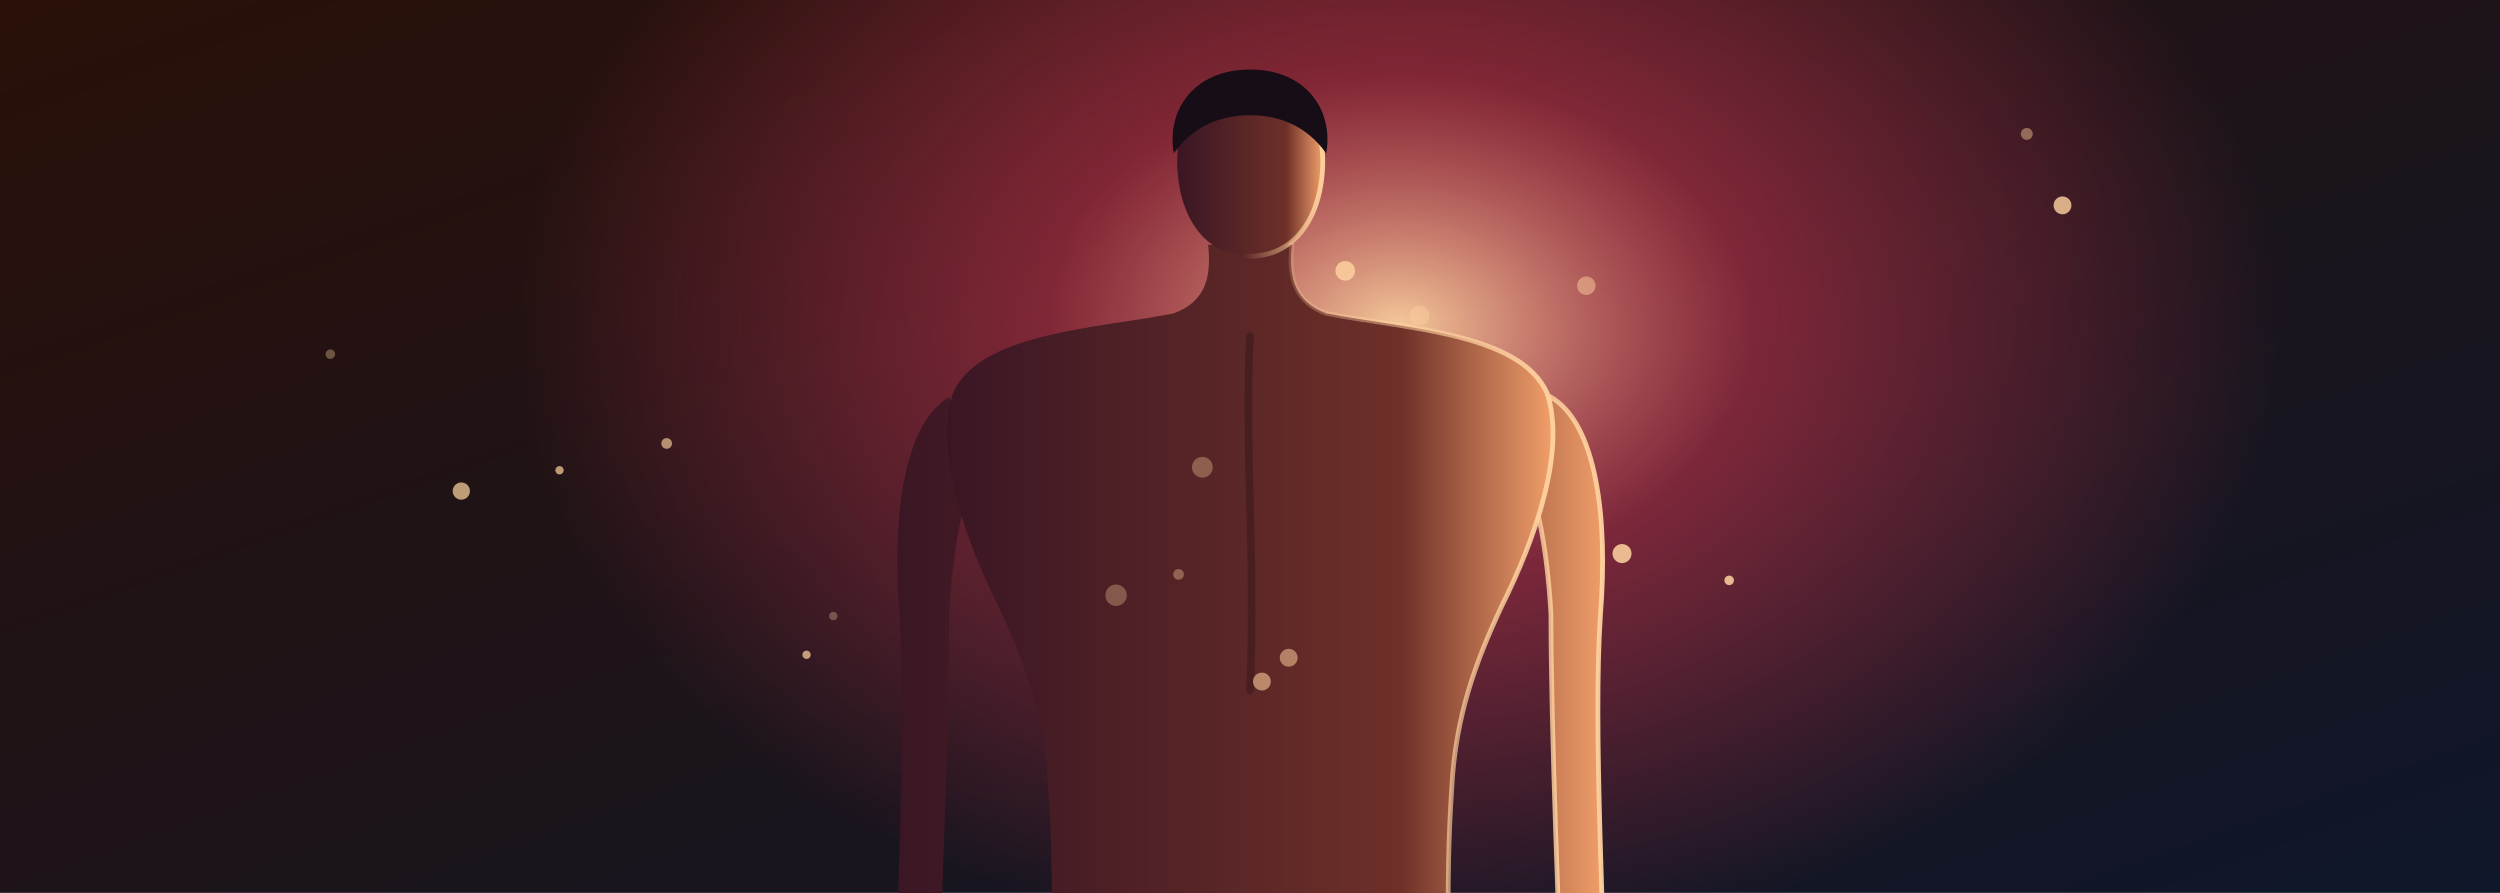
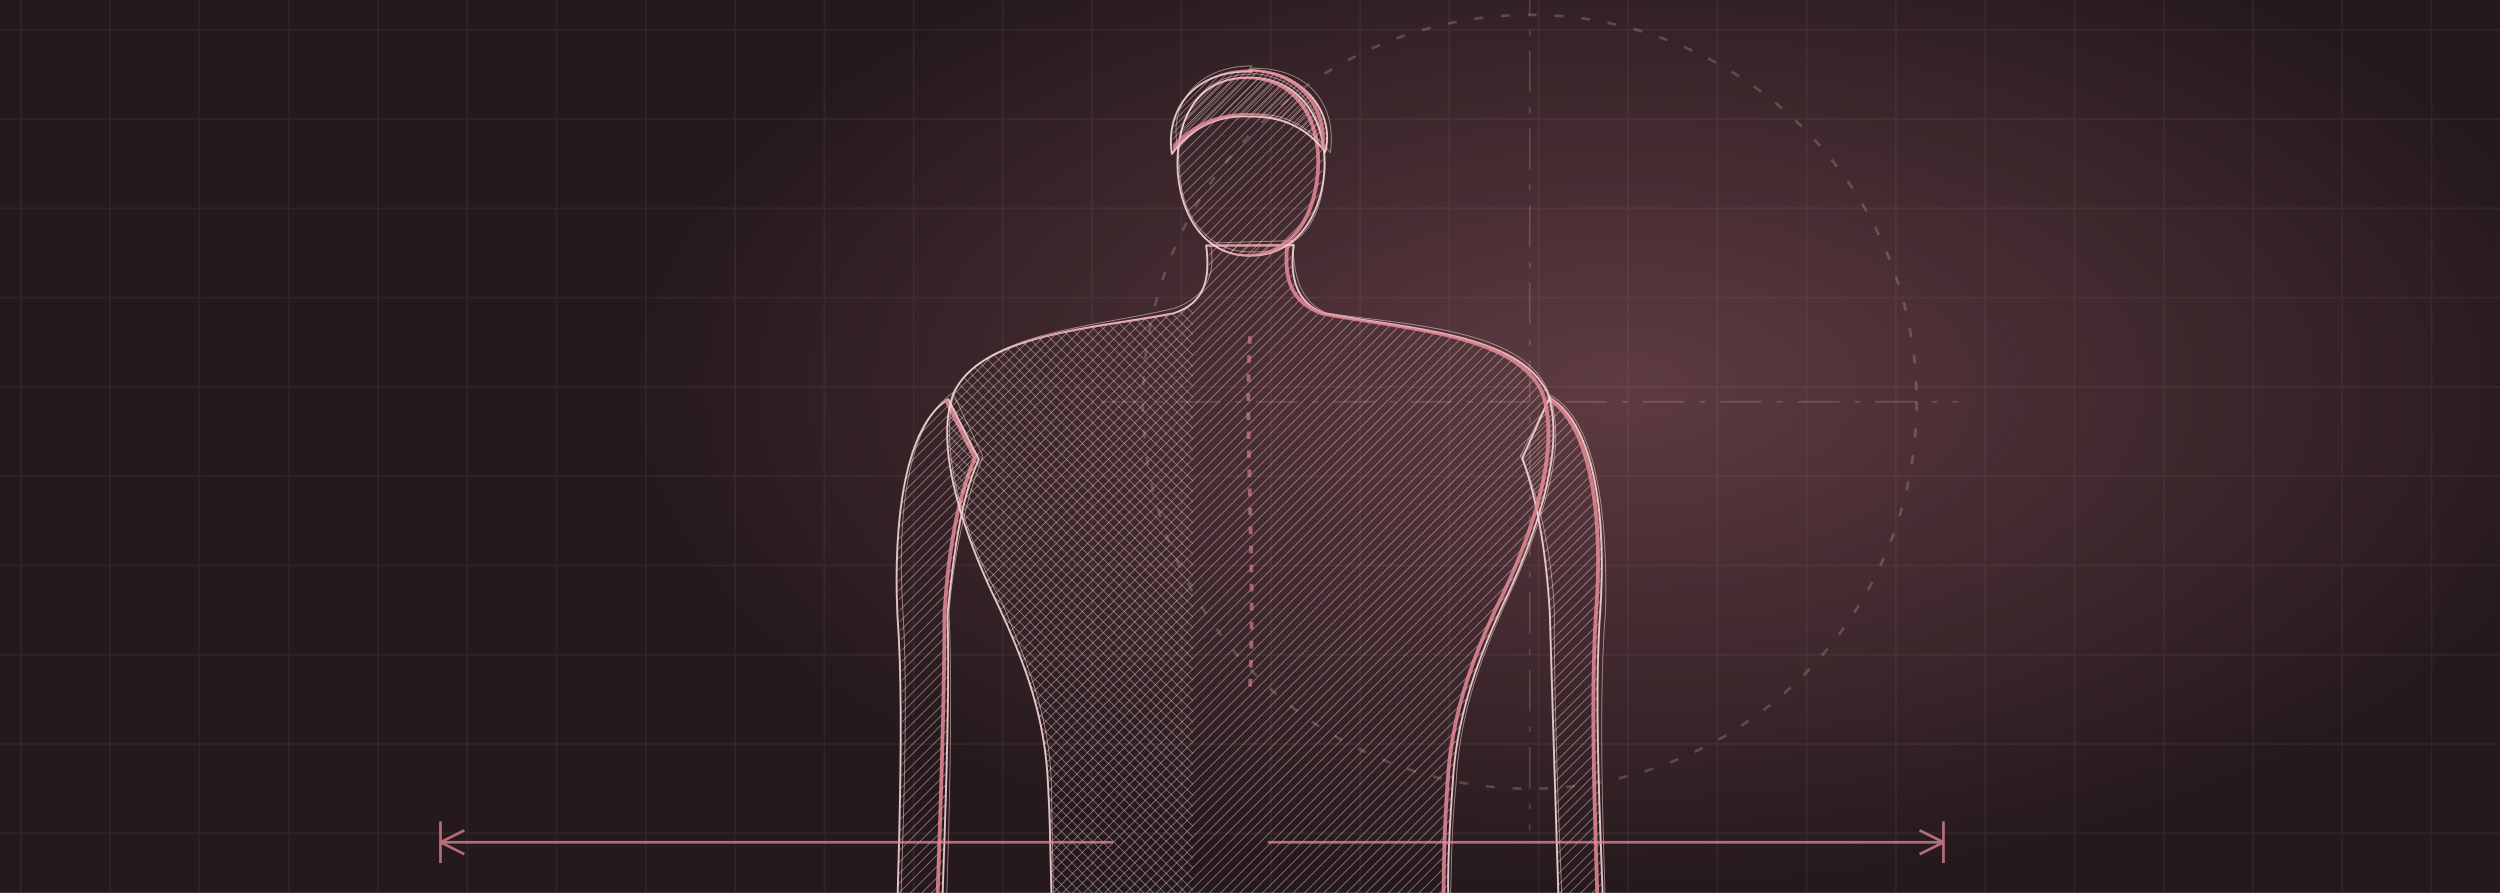
<svg xmlns="http://www.w3.org/2000/svg" viewBox="0 0 840 300" width="840" height="300">
  <defs>
-     <linearGradient id="bg" x1="0" y1="0" x2="1" y2="1">
-       <stop offset="0" stop-color="#2A1008" />
-       <stop offset="1" stop-color="#0F172A" />
-     </linearGradient>
-     <radialGradient id="light" cx="0.5" cy="0.5" r="0.5">
-       <stop offset="0" stop-color="#FFD3A0" stop-opacity="0.95" />
-       <stop offset="0.4" stop-color="#F43F5E" stop-opacity="0.45" />
-       <stop offset="1" stop-color="#F43F5E" stop-opacity="0" />
+     <clipPath id="c1">
+       <path d="M-158 46 C-182 60 -188 110 -184 160 C-180 220 -186 320 -188 420 L-166 420 C-162 320 -158 220 -158 160 C-156 124 -150 96 -142 78 Z M158 46 C182 60 188 110 184 160 C180 220 186 320 188 420 L166 420 C162 320 158 220 158 160 C156 124 150 96 142 78 Z" />
+     </clipPath>
+     <clipPath id="c2">
+       <path d="M-22 -34 C-20 -16 -24 -4 -40 2 C-80 10 -142 12 -156 44 C-166 74 -150 120 -132 156 C-118 186 -108 214 -106 250 C-104 280 -104 300 -104 330 L104 330 C104 300 104 280 106 250 C108 214 118 186 132 156 C150 120 166 74 156 44 C142 12 80 10 40 2 C24 -4 20 -16 22 -34 Z" />
+     </clipPath>
+     <clipPath id="c3">
+       <rect x="-220" y="-90" width="190" height="475" />
+     </clipPath>
+     <clipPath id="c4">
+       <path d="M0 -122 C28 -122 40 -98 38 -72 C36 -46 22 -28 0 -28 C-22 -28 -36 -46 -38 -72 C-40 -98 -28 -122 0 -122 Z" />
+     </clipPath>
+     <clipPath id="c5">
+       <path d="M0 -126 C30 -126 44 -104 40 -82 C30 -96 16 -102 0 -102 C-16 -102 -30 -96 -40 -82 C-44 -104 -30 -126 0 -126 Z" />
+     </clipPath>
+     <radialGradient id="gl" cx="0.5" cy="0.5" r="0.5">
+       <stop offset="0" stop-color="#E58A98" stop-opacity="0.30" />
+       <stop offset="1" stop-color="#E58A98" stop-opacity="0" />
    </radialGradient>
-     <linearGradient id="skinR" x1="0" y1="0" x2="1" y2="0">
-       <stop offset="0" stop-color="#3A1624" />
-       <stop offset="0.75" stop-color="#6E3028" />
-       <stop offset="1" stop-color="#F2A06A" />
-     </linearGradient>
-     <linearGradient id="skinT" x1="0" y1="1" x2="0" y2="0">
-       <stop offset="0" stop-color="#3A1624" />
-       <stop offset="0.7" stop-color="#6E3028" />
-       <stop offset="1" stop-color="#F2A06A" />
-     </linearGradient>
-     <linearGradient id="rimR" x1="0" y1="0" x2="1" y2="0">
-       <stop offset="0.45" stop-color="#FFD3A0" stop-opacity="0" />
-       <stop offset="1" stop-color="#FFD3A0" stop-opacity="0.95" />
-     </linearGradient>
-     <linearGradient id="rimT" x1="0" y1="1" x2="0" y2="0">
-       <stop offset="0.5" stop-color="#FFD3A0" stop-opacity="0" />
-       <stop offset="1" stop-color="#FFD3A0" stop-opacity="0.95" />
-     </linearGradient>
  </defs>
-   <rect width="840" height="300" fill="url(#bg)" />
-   <ellipse cx="470" cy="110" rx="300" ry="210" fill="url(#light)" />
+   <rect width="840" height="300" fill="#25191D" />
+   <path d="M7 0V300M37 0V300M67 0V300M97 0V300M127 0V300M157 0V300M187 0V300M217 0V300M247 0V300M277 0V300M307 0V300M337 0V300M367 0V300M397 0V300M427 0V300M457 0V300M487 0V300M517 0V300M547 0V300M577 0V300M607 0V300M637 0V300M667 0V300M697 0V300M727 0V300M757 0V300M787 0V300M817 0V300M0 10H840M0 40H840M0 70H840M0 100H840M0 130H840M0 160H840M0 190H840M0 220H840M0 250H840M0 280H840" stroke="#F4D3D0" stroke-opacity="0.06" stroke-width="0.6" fill="none" />
+   <ellipse cx="544" cy="130" rx="330" ry="170" fill="url(#gl)" />
+   <circle cx="514" cy="135" r="130" fill="none" stroke="#F4D3D0" stroke-opacity="0.22" stroke-width="0.9" stroke-dasharray="3 6" />
+   <path d="M370 135H658M514 -9V279" stroke="#F4D3D0" stroke-opacity="0.176" stroke-width="0.6" stroke-dasharray="14 5 2 5" fill="none" />
  <g transform="translate(420 104) scale(0.64)">
-     <path d="M-158 46 C-182 60 -188 110 -184 160 C-180 220 -186 320 -188 420 L-166 420 C-162 320 -158 220 -158 160 C-156 124 -150 96 -142 78 Z M158 46 C182 60 188 110 184 160 C180 220 186 320 188 420 L166 420 C162 320 158 220 158 160 C156 124 150 96 142 78 Z" fill="url(#skinR)" stroke="url(#rimR)" stroke-width="2.5" />
-     <path d="M-22 -34 C-20 -16 -24 -4 -40 2 C-80 10 -142 12 -156 44 C-166 74 -150 120 -132 156 C-118 186 -108 214 -106 250 C-104 280 -104 300 -104 330 L104 330 C104 300 104 280 106 250 C108 214 118 186 132 156 C150 120 166 74 156 44 C142 12 80 10 40 2 C24 -4 20 -16 22 -34 Z" fill="url(#skinR)" stroke="url(#rimR)" stroke-width="2.5" />
-     <path d="M0 -122 C28 -122 40 -98 38 -72 C36 -46 22 -28 0 -28 C-22 -28 -36 -46 -38 -72 C-40 -98 -28 -122 0 -122 Z" fill="url(#skinR)" stroke="url(#rimR)" stroke-width="2.5" />
-     <path d="M0 -126 C30 -126 44 -104 40 -82 C30 -96 16 -102 0 -102 C-16 -102 -30 -96 -40 -82 C-44 -104 -30 -126 0 -126 Z" fill="#170D16" />
-     <path d="M0 14 C-3 70 3 130 0 200" fill="none" stroke="#000000" stroke-opacity="0.22" stroke-width="4" stroke-linecap="round" />
+     <g clip-path="url(#c1)">
+       <path d="M-610 430L-200 20M-604 430L-194 20M-599 430L-189 20M-594 430L-184 20M-588 430L-178 20M-582 430L-172 20M-577 430L-167 20M-572 430L-162 20M-566 430L-156 20M-560 430L-150 20M-555 430L-145 20M-550 430L-140 20M-544 430L-134 20M-538 430L-128 20M-533 430L-123 20M-528 430L-118 20M-522 430L-112 20M-516 430L-106 20M-511 430L-101 20M-506 430L-96 20M-500 430L-90 20M-494 430L-84 20M-489 430L-79 20M-484 430L-74 20M-478 430L-68 20M-472 430L-62 20M-467 430L-57 20M-462 430L-52 20M-456 430L-46 20M-450 430L-40 20M-445 430L-35 20M-440 430L-30 20M-434 430L-24 20M-428 430L-18 20M-423 430L-13 20M-418 430L-8 20M-412 430L-2 20M-406 430L4 20M-401 430L9 20M-396 430L14 20M-390 430L20 20M-384 430L26 20M-379 430L31 20M-374 430L36 20M-368 430L42 20M-362 430L48 20M-357 430L53 20M-352 430L58 20M-346 430L64 20M-340 430L70 20M-335 430L75 20M-330 430L80 20M-324 430L86 20M-318 430L92 20M-313 430L97 20M-308 430L102 20M-302 430L108 20M-296 430L114 20M-291 430L119 20M-286 430L124 20M-280 430L130 20M-274 430L136 20M-269 430L141 20M-264 430L146 20M-258 430L152 20M-252 430L158 20M-247 430L163 20M-242 430L168 20M-236 430L174 20M-230 430L180 20M-225 430L185 20M-220 430L190 20M-214 430L196 20M-208 430L202 20M-203 430L207 20M-198 430L212 20M-192 430L218 20M-186 430L224 20M-181 430L229 20M-176 430L234 20M-170 430L240 20M-164 430L246 20M-159 430L251 20M-154 430L256 20M-148 430L262 20M-142 430L268 20M-137 430L273 20M-132 430L278 20M-126 430L284 20M-120 430L290 20M-115 430L295 20M-110 430L300 20M-104 430L306 20M-98 430L312 20M-93 430L317 20M-88 430L322 20M-82 430L328 20M-76 430L334 20M-71 430L339 20M-66 430L344 20M-60 430L350 20M-54 430L356 20M-49 430L361 20M-44 430L366 20M-38 430L372 20M-32 430L378 20M-27 430L383 20M-22 430L388 20M-16 430L394 20M-10 430L400 20M-5 430L405 20M0 430L410 20M6 430L416 20M12 430L422 20M17 430L427 20M22 430L432 20M28 430L438 20M34 430L444 20M39 430L449 20M44 430L454 20M50 430L460 20M56 430L466 20M61 430L471 20M66 430L476 20M72 430L482 20M78 430L488 20M83 430L493 20M88 430L498 20M94 430L504 20M100 430L510 20M105 430L515 20M110 430L520 20M116 430L526 20M122 430L532 20M127 430L537 20M132 430L542 20M138 430L548 20M144 430L554 20M149 430L559 20M154 430L564 20M160 430L570 20M166 430L576 20M171 430L581 20M176 430L586 20M182 430L592 20M188 430L598 20M193 430L603 20M198 430L608 20M204 430L614 20M210 430L620 20M215 430L625 20M220 430L630 20M226 430L636 20M232 430L642 20M237 430L647 20M242 430L652 20M248 430L658 20M254 430L664 20M259 430L669 20M264 430L674 20M270 430L680 20M276 430L686 20M281 430L691 20M286 430L696 20M292 430L702 20M298 430L708 20M303 430L713 20M308 430L718 20M314 430L724 20M320 430L730 20M325 430L735 20M330 430L740 20M336 430L746 20M342 430L752 20M347 430L757 20M352 430L762 20M358 430L768 20M364 430L774 20M369 430L779 20M374 430L784 20M380 430L790 20M386 430L796 20M391 430L801 20M396 430L806 20M402 430L812 20M408 430L818 20M413 430L823 20M418 430L828 20M424 430L834 20M430 430L840 20M435 430L845 20M440 430L850 20M446 430L856 20M452 430L862 20M457 430L867 20M462 430L872 20M468 430L878 20M474 430L884 20M479 430L889 20M484 430L894 20M490 430L900 20M496 430L906 20M501 430L911 20M506 430L916 20M512 430L922 20M518 430L928 20M523 430L933 20M528 430L938 20M534 430L944 20M540 430L950 20M545 430L955 20M550 430L960 20M556 430L966 20M562 430L972 20M567 430L977 20M572 430L982 20M578 430L988 20M584 430L994 20M589 430L999 20M594 430L1004 20M600 430L1010 20M606 430L1016 20" fill="none" stroke="#F4D3D0" stroke-opacity="0.5" stroke-width="0.45" />
+     </g>
+     <path d="M-158.4 47.1 C-181.0 60.9 -187.4 110.8 -185.1 160.3 C-180.6 220.5 -186.1 320.1 -187.9 420.2 L-165.3 421.1 C-162.3 320.7 -157.1 219.8 -158.8 160.0 C-155.4 124.1 -150.7 96.5 -142.4 78.8 Z M157.3 46.2 C181.7 61.1 187.2 110.8 183.8 159.7 C179.4 220.0 186.9 321.1 189.0 420.2 L165.4 420.0 C162.3 319.6 159.1 219.1 157.4 159.3 C155.3 123.0 149.4 95.7 143.0 78.1 Z" fill="none" stroke="#F4D3D0" stroke-width="1.0" stroke-linejoin="round" stroke-opacity="0.92" />
+     <path d="M-157.4 44.7 C-181.6 61.1 -186.9 110.0 -183.6 159.6 C-179.9 218.7 -185.4 320.3 -188.7 419.6 L-165.2 419.8 C-160.5 321.5 -156.9 218.7 -159.4 159.3 C-156.4 124.7 -149.0 96.2 -141.6 78.2 Z M156.5 46.1 C181.1 59.7 186.4 110.5 185.3 158.6 C180.3 218.5 185.5 318.9 189.2 420.7 L167.3 419.1 C162.7 320.6 158.0 221.3 158.4 159.3 C156.7 123.9 149.1 96.4 140.6 77.8 Z" fill="none" stroke="#F4D3D0" stroke-width="0.45" stroke-opacity="0.6" transform="translate(1.4 -1)" />
+     <g clip-path="url(#c1)">
+       <path d="M-158 46 C-182 60 -188 110 -184 160 C-180 220 -186 320 -188 420 L-166 420 C-162 320 -158 220 -158 160 C-156 124 -150 96 -142 78 Z M158 46 C182 60 188 110 184 160 C180 220 186 320 188 420 L166 420 C162 320 158 220 158 160 C156 124 150 96 142 78 Z" fill="none" stroke="#E58A98" stroke-width="2" stroke-opacity="0.85" transform="translate(-2.4 0)" />
+     </g>
  </g>
-   <circle cx="581" cy="195" r="1.6" fill="#FFD3A0" opacity="0.85" />
-   <circle cx="188" cy="158" r="1.4" fill="#FFD3A0" opacity="0.70" />
-   <circle cx="155" cy="165" r="2.9" fill="#FFD3A0" opacity="0.71" />
-   <circle cx="375" cy="200" r="3.6" fill="#FFD3A0" opacity="0.32" />
-   <circle cx="433" cy="221" r="3.0" fill="#FFD3A0" opacity="0.52" />
-   <circle cx="271" cy="220" r="1.4" fill="#FFD3A0" opacity="0.71" />
-   <circle cx="681" cy="45" r="2.0" fill="#FFD3A0" opacity="0.43" />
-   <circle cx="452" cy="91" r="3.3" fill="#FFD3A0" opacity="0.80" />
-   <circle cx="280" cy="207" r="1.4" fill="#FFD3A0" opacity="0.31" />
-   <circle cx="545" cy="186" r="3.2" fill="#FFD3A0" opacity="0.85" />
-   <circle cx="693" cy="69" r="3.0" fill="#FFD3A0" opacity="0.80" />
-   <circle cx="111" cy="119" r="1.6" fill="#FFD3A0" opacity="0.34" />
-   <circle cx="404" cy="157" r="3.5" fill="#FFD3A0" opacity="0.33" />
-   <circle cx="424" cy="229" r="3.0" fill="#FFD3A0" opacity="0.57" />
-   <circle cx="224" cy="149" r="1.8" fill="#FFD3A0" opacity="0.64" />
-   <circle cx="533" cy="96" r="3.1" fill="#FFD3A0" opacity="0.49" />
-   <circle cx="396" cy="193" r="1.8" fill="#FFD3A0" opacity="0.36" />
-   <circle cx="477" cy="106" r="3.3" fill="#FFD3A0" opacity="0.40" />
+   <g transform="translate(420 104) scale(0.64)">
+     <g clip-path="url(#c2)">
+       <path d="M-545 335L-170 -40M-540 335L-164 -40M-534 335L-159 -40M-528 335L-154 -40M-523 335L-148 -40M-518 335L-142 -40M-512 335L-137 -40M-506 335L-132 -40M-501 335L-126 -40M-496 335L-120 -40M-490 335L-115 -40M-484 335L-110 -40M-479 335L-104 -40M-474 335L-98 -40M-468 335L-93 -40M-462 335L-88 -40M-457 335L-82 -40M-452 335L-76 -40M-446 335L-71 -40M-440 335L-66 -40M-435 335L-60 -40M-430 335L-54 -40M-424 335L-49 -40M-418 335L-44 -40M-413 335L-38 -40M-408 335L-32 -40M-402 335L-27 -40M-396 335L-22 -40M-391 335L-16 -40M-386 335L-10 -40M-380 335L-5 -40M-374 335L0 -40M-369 335L6 -40M-364 335L12 -40M-358 335L17 -40M-352 335L22 -40M-347 335L28 -40M-342 335L34 -40M-336 335L39 -40M-330 335L44 -40M-325 335L50 -40M-320 335L56 -40M-314 335L61 -40M-308 335L66 -40M-303 335L72 -40M-298 335L78 -40M-292 335L83 -40M-286 335L88 -40M-281 335L94 -40M-276 335L100 -40M-270 335L105 -40M-264 335L110 -40M-259 335L116 -40M-254 335L122 -40M-248 335L127 -40M-242 335L132 -40M-237 335L138 -40M-232 335L144 -40M-226 335L149 -40M-220 335L154 -40M-215 335L160 -40M-210 335L166 -40M-204 335L171 -40M-198 335L176 -40M-193 335L182 -40M-188 335L188 -40M-182 335L193 -40M-176 335L198 -40M-171 335L204 -40M-166 335L210 -40M-160 335L215 -40M-154 335L220 -40M-149 335L226 -40M-144 335L232 -40M-138 335L237 -40M-132 335L242 -40M-127 335L248 -40M-122 335L254 -40M-116 335L259 -40M-110 335L264 -40M-105 335L270 -40M-100 335L276 -40M-94 335L281 -40M-88 335L286 -40M-83 335L292 -40M-78 335L298 -40M-72 335L303 -40M-66 335L308 -40M-61 335L314 -40M-56 335L320 -40M-50 335L325 -40M-44 335L330 -40M-39 335L336 -40M-34 335L342 -40M-28 335L347 -40M-22 335L352 -40M-17 335L358 -40M-12 335L364 -40M-6 335L369 -40M-0 335L374 -40M5 335L380 -40M10 335L386 -40M16 335L391 -40M22 335L396 -40M27 335L402 -40M32 335L408 -40M38 335L413 -40M44 335L418 -40M49 335L424 -40M54 335L430 -40M60 335L435 -40M66 335L440 -40M71 335L446 -40M76 335L452 -40M82 335L457 -40M88 335L462 -40M93 335L468 -40M98 335L474 -40M104 335L479 -40M110 335L484 -40M115 335L490 -40M120 335L496 -40M126 335L501 -40M132 335L506 -40M137 335L512 -40M142 335L518 -40M148 335L523 -40M154 335L528 -40M159 335L534 -40M164 335L540 -40M170 335L545 -40M176 335L550 -40M181 335L556 -40M186 335L562 -40M192 335L567 -40M198 335L572 -40M203 335L578 -40M208 335L584 -40M214 335L589 -40M220 335L594 -40M225 335L600 -40M230 335L606 -40M236 335L611 -40M242 335L616 -40M247 335L622 -40M252 335L628 -40M258 335L633 -40M264 335L638 -40M269 335L644 -40M274 335L650 -40M280 335L655 -40M286 335L660 -40M291 335L666 -40M296 335L672 -40M302 335L677 -40M308 335L682 -40M313 335L688 -40M318 335L694 -40M324 335L699 -40M330 335L704 -40M335 335L710 -40M340 335L716 -40M346 335L721 -40M352 335L726 -40M357 335L732 -40M362 335L738 -40M368 335L743 -40M374 335L748 -40M379 335L754 -40M384 335L760 -40M390 335L765 -40M396 335L770 -40M401 335L776 -40M406 335L782 -40M412 335L787 -40M418 335L792 -40M423 335L798 -40M428 335L804 -40M434 335L809 -40M440 335L814 -40M445 335L820 -40M450 335L826 -40M456 335L831 -40M462 335L836 -40M467 335L842 -40M472 335L848 -40M478 335L853 -40M484 335L858 -40M489 335L864 -40M494 335L870 -40M500 335L875 -40M506 335L880 -40M511 335L886 -40M516 335L892 -40M522 335L897 -40M528 335L902 -40M533 335L908 -40M538 335L914 -40M544 335L919 -40" fill="none" stroke="#F4D3D0" stroke-opacity="0.5" stroke-width="0.45" />
+       <g clip-path="url(#c3)">
+         <path d="M-545 -40L-170 335M-540 -40L-164 335M-534 -40L-159 335M-528 -40L-154 335M-523 -40L-148 335M-518 -40L-142 335M-512 -40L-137 335M-506 -40L-132 335M-501 -40L-126 335M-496 -40L-120 335M-490 -40L-115 335M-484 -40L-110 335M-479 -40L-104 335M-474 -40L-98 335M-468 -40L-93 335M-462 -40L-88 335M-457 -40L-82 335M-452 -40L-76 335M-446 -40L-71 335M-440 -40L-66 335M-435 -40L-60 335M-430 -40L-54 335M-424 -40L-49 335M-418 -40L-44 335M-413 -40L-38 335M-408 -40L-32 335M-402 -40L-27 335M-396 -40L-22 335M-391 -40L-16 335M-386 -40L-10 335M-380 -40L-5 335M-374 -40L0 335M-369 -40L6 335M-364 -40L12 335M-358 -40L17 335M-352 -40L22 335M-347 -40L28 335M-342 -40L34 335M-336 -40L39 335M-330 -40L44 335M-325 -40L50 335M-320 -40L56 335M-314 -40L61 335M-308 -40L66 335M-303 -40L72 335M-298 -40L78 335M-292 -40L83 335M-286 -40L88 335M-281 -40L94 335M-276 -40L100 335M-270 -40L105 335M-264 -40L110 335M-259 -40L116 335M-254 -40L122 335M-248 -40L127 335M-242 -40L132 335M-237 -40L138 335M-232 -40L144 335M-226 -40L149 335M-220 -40L154 335M-215 -40L160 335M-210 -40L166 335M-204 -40L171 335M-198 -40L176 335M-193 -40L182 335M-188 -40L188 335M-182 -40L193 335M-176 -40L198 335M-171 -40L204 335M-166 -40L210 335M-160 -40L215 335M-154 -40L220 335M-149 -40L226 335M-144 -40L232 335M-138 -40L237 335M-132 -40L242 335M-127 -40L248 335M-122 -40L254 335M-116 -40L259 335M-110 -40L264 335M-105 -40L270 335M-100 -40L276 335M-94 -40L281 335M-88 -40L286 335M-83 -40L292 335M-78 -40L298 335M-72 -40L303 335M-66 -40L308 335M-61 -40L314 335M-56 -40L320 335M-50 -40L325 335M-44 -40L330 335M-39 -40L336 335M-34 -40L342 335M-28 -40L347 335M-22 -40L352 335M-17 -40L358 335M-12 -40L364 335M-6 -40L369 335M-0 -40L374 335M5 -40L380 335M10 -40L386 335M16 -40L391 335M22 -40L396 335M27 -40L402 335M32 -40L408 335M38 -40L413 335M44 -40L418 335M49 -40L424 335M54 -40L430 335M60 -40L435 335M66 -40L440 335M71 -40L446 335M76 -40L452 335M82 -40L457 335M88 -40L462 335M93 -40L468 335M98 -40L474 335M104 -40L479 335M110 -40L484 335M115 -40L490 335M120 -40L496 335M126 -40L501 335M132 -40L506 335M137 -40L512 335M142 -40L518 335M148 -40L523 335M154 -40L528 335M159 -40L534 335M164 -40L540 335M170 -40L545 335M176 -40L550 335M181 -40L556 335M186 -40L562 335M192 -40L567 335M198 -40L572 335M203 -40L578 335M208 -40L584 335M214 -40L589 335M220 -40L594 335M225 -40L600 335M230 -40L606 335M236 -40L611 335M242 -40L616 335M247 -40L622 335M252 -40L628 335M258 -40L633 335M264 -40L638 335M269 -40L644 335M274 -40L650 335M280 -40L655 335M286 -40L660 335M291 -40L666 335M296 -40L672 335M302 -40L677 335M308 -40L682 335M313 -40L688 335M318 -40L694 335M324 -40L699 335M330 -40L704 335M335 -40L710 335M340 -40L716 335M346 -40L721 335M352 -40L726 335M357 -40L732 335M362 -40L738 335M368 -40L743 335M374 -40L748 335M379 -40L754 335M384 -40L760 335M390 -40L765 335M396 -40L770 335M401 -40L776 335M406 -40L782 335M412 -40L787 335M418 -40L792 335M423 -40L798 335M428 -40L804 335M434 -40L809 335M440 -40L814 335M445 -40L820 335M450 -40L826 335M456 -40L831 335M462 -40L836 335M467 -40L842 335M472 -40L848 335M478 -40L853 335M484 -40L858 335M489 -40L864 335M494 -40L870 335M500 -40L875 335M506 -40L880 335M511 -40L886 335M516 -40L892 335M522 -40L897 335M528 -40L902 335M533 -40L908 335M538 -40L914 335M544 -40L919 335" fill="none" stroke="#F4D3D0" stroke-opacity="0.45" stroke-width="0.45" />
+       </g>
+     </g>
+     <path d="M-23.0 -33.6 C-20.8 -16.1 -23.6 -3.4 -40.1 2.0 C-81.1 9.9 -142.3 12.8 -155.9 44.6 C-166.1 73.3 -149.2 120.7 -132.3 155.1 C-118.0 186.0 -107.4 214.2 -106.0 250.2 C-104.3 279.0 -105.0 301.0 -103.3 329.6 L104.9 330.0 C103.1 300.8 104.2 281.0 106.4 249.1 C108.3 214.6 118.9 185.6 132.1 156.4 C149.3 120.8 166.6 73.0 156.2 43.7 C141.3 12.2 81.0 10.1 39.1 2.0 C24.6 -3.0 20.5 -17.0 23.0 -33.8 Z" fill="none" stroke="#F4D3D0" stroke-width="1.0" stroke-linejoin="round" stroke-opacity="0.92" />
+     <path d="M-22.3 -33.9 C-18.8 -17.0 -24.9 -5.5 -41.2 0.4 C-81.1 10.0 -140.4 12.6 -156.4 43.7 C-165.4 73.4 -151.4 121.1 -131.6 154.8 C-119.4 184.7 -106.5 212.7 -105.6 251.5 C-105.5 279.6 -104.1 301.3 -105.0 329.2 L103.2 328.6 C104.6 301.0 103.8 278.5 106.7 250.8 C108.5 213.5 119.1 186.4 132.3 156.1 C149.1 119.9 166.9 74.6 155.5 45.0 C143.1 10.5 78.9 9.1 38.4 2.8 C24.5 -3.9 21.6 -16.5 21.0 -35.2 Z" fill="none" stroke="#F4D3D0" stroke-width="0.45" stroke-opacity="0.6" transform="translate(1.4 -1)" />
+     <g clip-path="url(#c2)">
+       <path d="M-22 -34 C-20 -16 -24 -4 -40 2 C-80 10 -142 12 -156 44 C-166 74 -150 120 -132 156 C-118 186 -108 214 -106 250 C-104 280 -104 300 -104 330 L104 330 C104 300 104 280 106 250 C108 214 118 186 132 156 C150 120 166 74 156 44 C142 12 80 10 40 2 C24 -4 20 -16 22 -34 Z" fill="none" stroke="#E58A98" stroke-width="2" stroke-opacity="0.85" transform="translate(-2.4 0)" />
+     </g>
+   </g>
+   <g transform="translate(420 104) scale(0.64)">
+     <g clip-path="url(#c4)">
+       <path d="M-141 -26L-42 -125M-136 -26L-36 -125M-130 -26L-31 -125M-124 -26L-26 -125M-119 -26L-20 -125M-114 -26L-14 -125M-108 -26L-9 -125M-102 -26L-4 -125M-97 -26L2 -125M-92 -26L8 -125M-86 -26L13 -125M-80 -26L18 -125M-75 -26L24 -125M-70 -26L30 -125M-64 -26L35 -125M-58 -26L40 -125M-53 -26L46 -125M-48 -26L52 -125M-42 -26L57 -125M-36 -26L62 -125M-31 -26L68 -125M-26 -26L74 -125M-20 -26L79 -125M-14 -26L84 -125M-9 -26L90 -125M-4 -26L96 -125M2 -26L101 -125M8 -26L106 -125M13 -26L112 -125M18 -26L118 -125M24 -26L123 -125M30 -26L128 -125M35 -26L134 -125M40 -26L140 -125M46 -26L145 -125M52 -26L150 -125M57 -26L156 -125M62 -26L162 -125M68 -26L167 -125M74 -26L172 -125M79 -26L178 -125M84 -26L184 -125M90 -26L189 -125M96 -26L194 -125M101 -26L200 -125M106 -26L206 -125M112 -26L211 -125M118 -26L216 -125M123 -26L222 -125M128 -26L228 -125M134 -26L233 -125M140 -26L238 -125" fill="none" stroke="#F4D3D0" stroke-opacity="0.5" stroke-width="0.45" />
+     </g>
+     <path d="M-1.0 -121.8 C26.9 -122.0 41.0 -98.5 39.0 -71.7 C36.8 -47.1 22.5 -28.0 0.2 -28.3 C-21.0 -27.7 -35.5 -45.6 -37.9 -71.3 C-39.7 -97.9 -28.8 -121.9 -0.8 -121.8 Z" fill="none" stroke="#F4D3D0" stroke-width="1.0" stroke-linejoin="round" stroke-opacity="0.92" />
+     <path d="M0.3 -122.9 C28.5 -120.6 38.5 -98.2 37.5 -72.7 C37.2 -44.5 23.0 -28.3 1.2 -29.3 C-22.0 -28.1 -37.4 -45.8 -38.4 -72.4 C-41.3 -97.5 -29.2 -123.5 1.2 -122.6 Z" fill="none" stroke="#F4D3D0" stroke-width="0.45" stroke-opacity="0.6" transform="translate(1.4 -1)" />
+     <g clip-path="url(#c4)">
+       <path d="M0 -122 C28 -122 40 -98 38 -72 C36 -46 22 -28 0 -28 C-22 -28 -36 -46 -38 -72 C-40 -98 -28 -122 0 -122 Z" fill="none" stroke="#E58A98" stroke-width="2" stroke-opacity="0.85" transform="translate(-2.4 0)" />
+     </g>
+   </g>
+   <g transform="translate(420 104) scale(0.64)">
+     <g clip-path="url(#c5)">
+       <path d="M-130 -70L-45 -155M-127 -70L-42 -155M-124 -70L-39 -155M-121 -70L-36 -155M-118 -70L-33 -155M-115 -70L-30 -155M-112 -70L-27 -155M-109 -70L-24 -155M-106 -70L-21 -155M-102 -70L-17 -155M-99 -70L-14 -155M-96 -70L-11 -155M-93 -70L-8 -155M-90 -70L-5 -155M-87 -70L-2 -155M-84 -70L1 -155M-81 -70L4 -155M-78 -70L7 -155M-75 -70L10 -155M-72 -70L13 -155M-69 -70L16 -155M-66 -70L19 -155M-63 -70L22 -155M-60 -70L25 -155M-57 -70L28 -155M-54 -70L31 -155M-51 -70L34 -155M-47 -70L38 -155M-44 -70L41 -155M-41 -70L44 -155M-38 -70L47 -155M-35 -70L50 -155M-32 -70L53 -155M-29 -70L56 -155M-26 -70L59 -155M-23 -70L62 -155M-20 -70L65 -155M-17 -70L68 -155M-14 -70L71 -155M-11 -70L74 -155M-8 -70L77 -155M-5 -70L80 -155M-2 -70L83 -155M1 -70L86 -155M4 -70L89 -155M8 -70L93 -155M11 -70L96 -155M14 -70L99 -155M17 -70L102 -155M20 -70L105 -155M23 -70L108 -155M26 -70L111 -155M29 -70L114 -155M32 -70L117 -155M35 -70L120 -155M38 -70L123 -155M41 -70L126 -155M44 -70L129 -155M47 -70L132 -155M50 -70L135 -155M53 -70L138 -155M56 -70L141 -155M59 -70L144 -155M63 -70L148 -155M66 -70L151 -155M69 -70L154 -155M72 -70L157 -155M75 -70L160 -155M78 -70L163 -155M81 -70L166 -155M84 -70L169 -155M87 -70L172 -155M90 -70L175 -155M93 -70L178 -155M96 -70L181 -155M99 -70L184 -155M102 -70L187 -155M105 -70L190 -155M108 -70L193 -155M111 -70L196 -155M114 -70L199 -155M118 -70L203 -155M121 -70L206 -155M124 -70L209 -155M127 -70L212 -155M130 -70L215 -155" fill="none" stroke="#F4D3D0" stroke-opacity="0.5" stroke-width="0.45" />
+     </g>
+     <path d="M-0.4 -125.7 C28.9 -124.9 44.7 -102.9 39.5 -82.7 C29.0 -96.7 15.0 -101.6 -0.3 -101.3 C-15.4 -102.3 -30.7 -96.3 -41.0 -81.7 C-44.7 -104.8 -29.1 -126.1 1.0 -124.9 Z" fill="none" stroke="#F4D3D0" stroke-width="1.0" stroke-linejoin="round" stroke-opacity="0.92" />
+     <path d="M-1.4 -125.7 C31.6 -126.5 44.1 -104.4 40.8 -81.4 C30.3 -94.5 16.6 -102.5 -0.4 -101.6 C-15.4 -102.9 -29.0 -96.2 -39.1 -83.3 C-44.6 -105.5 -30.3 -126.8 -0.5 -126.9 Z" fill="none" stroke="#F4D3D0" stroke-width="0.45" stroke-opacity="0.6" transform="translate(1.4 -1)" />
+     <g clip-path="url(#c5)">
+       <path d="M0 -126 C30 -126 44 -104 40 -82 C30 -96 16 -102 0 -102 C-16 -102 -30 -96 -40 -82 C-44 -104 -30 -126 0 -126 Z" fill="none" stroke="#E58A98" stroke-width="2" stroke-opacity="0.85" transform="translate(-2.4 0)" />
+     </g>
+   </g>
+   <g transform="translate(420 104) scale(0.64)">
+     <path d="M0 14 C-3 70 3 130 0 200" fill="none" stroke="#E58A98" stroke-width="2" stroke-opacity="0.6" stroke-dasharray="4 6" />
+   </g>
+   <path d="M148 283H374M426 283H653M148 276V290M653 276V290M148 283l8-4M148 283l8 4M653 283l-8-4M653 283l-8 4" stroke="#E58A98" stroke-opacity="0.75" stroke-width="0.9" fill="none" />
</svg>
